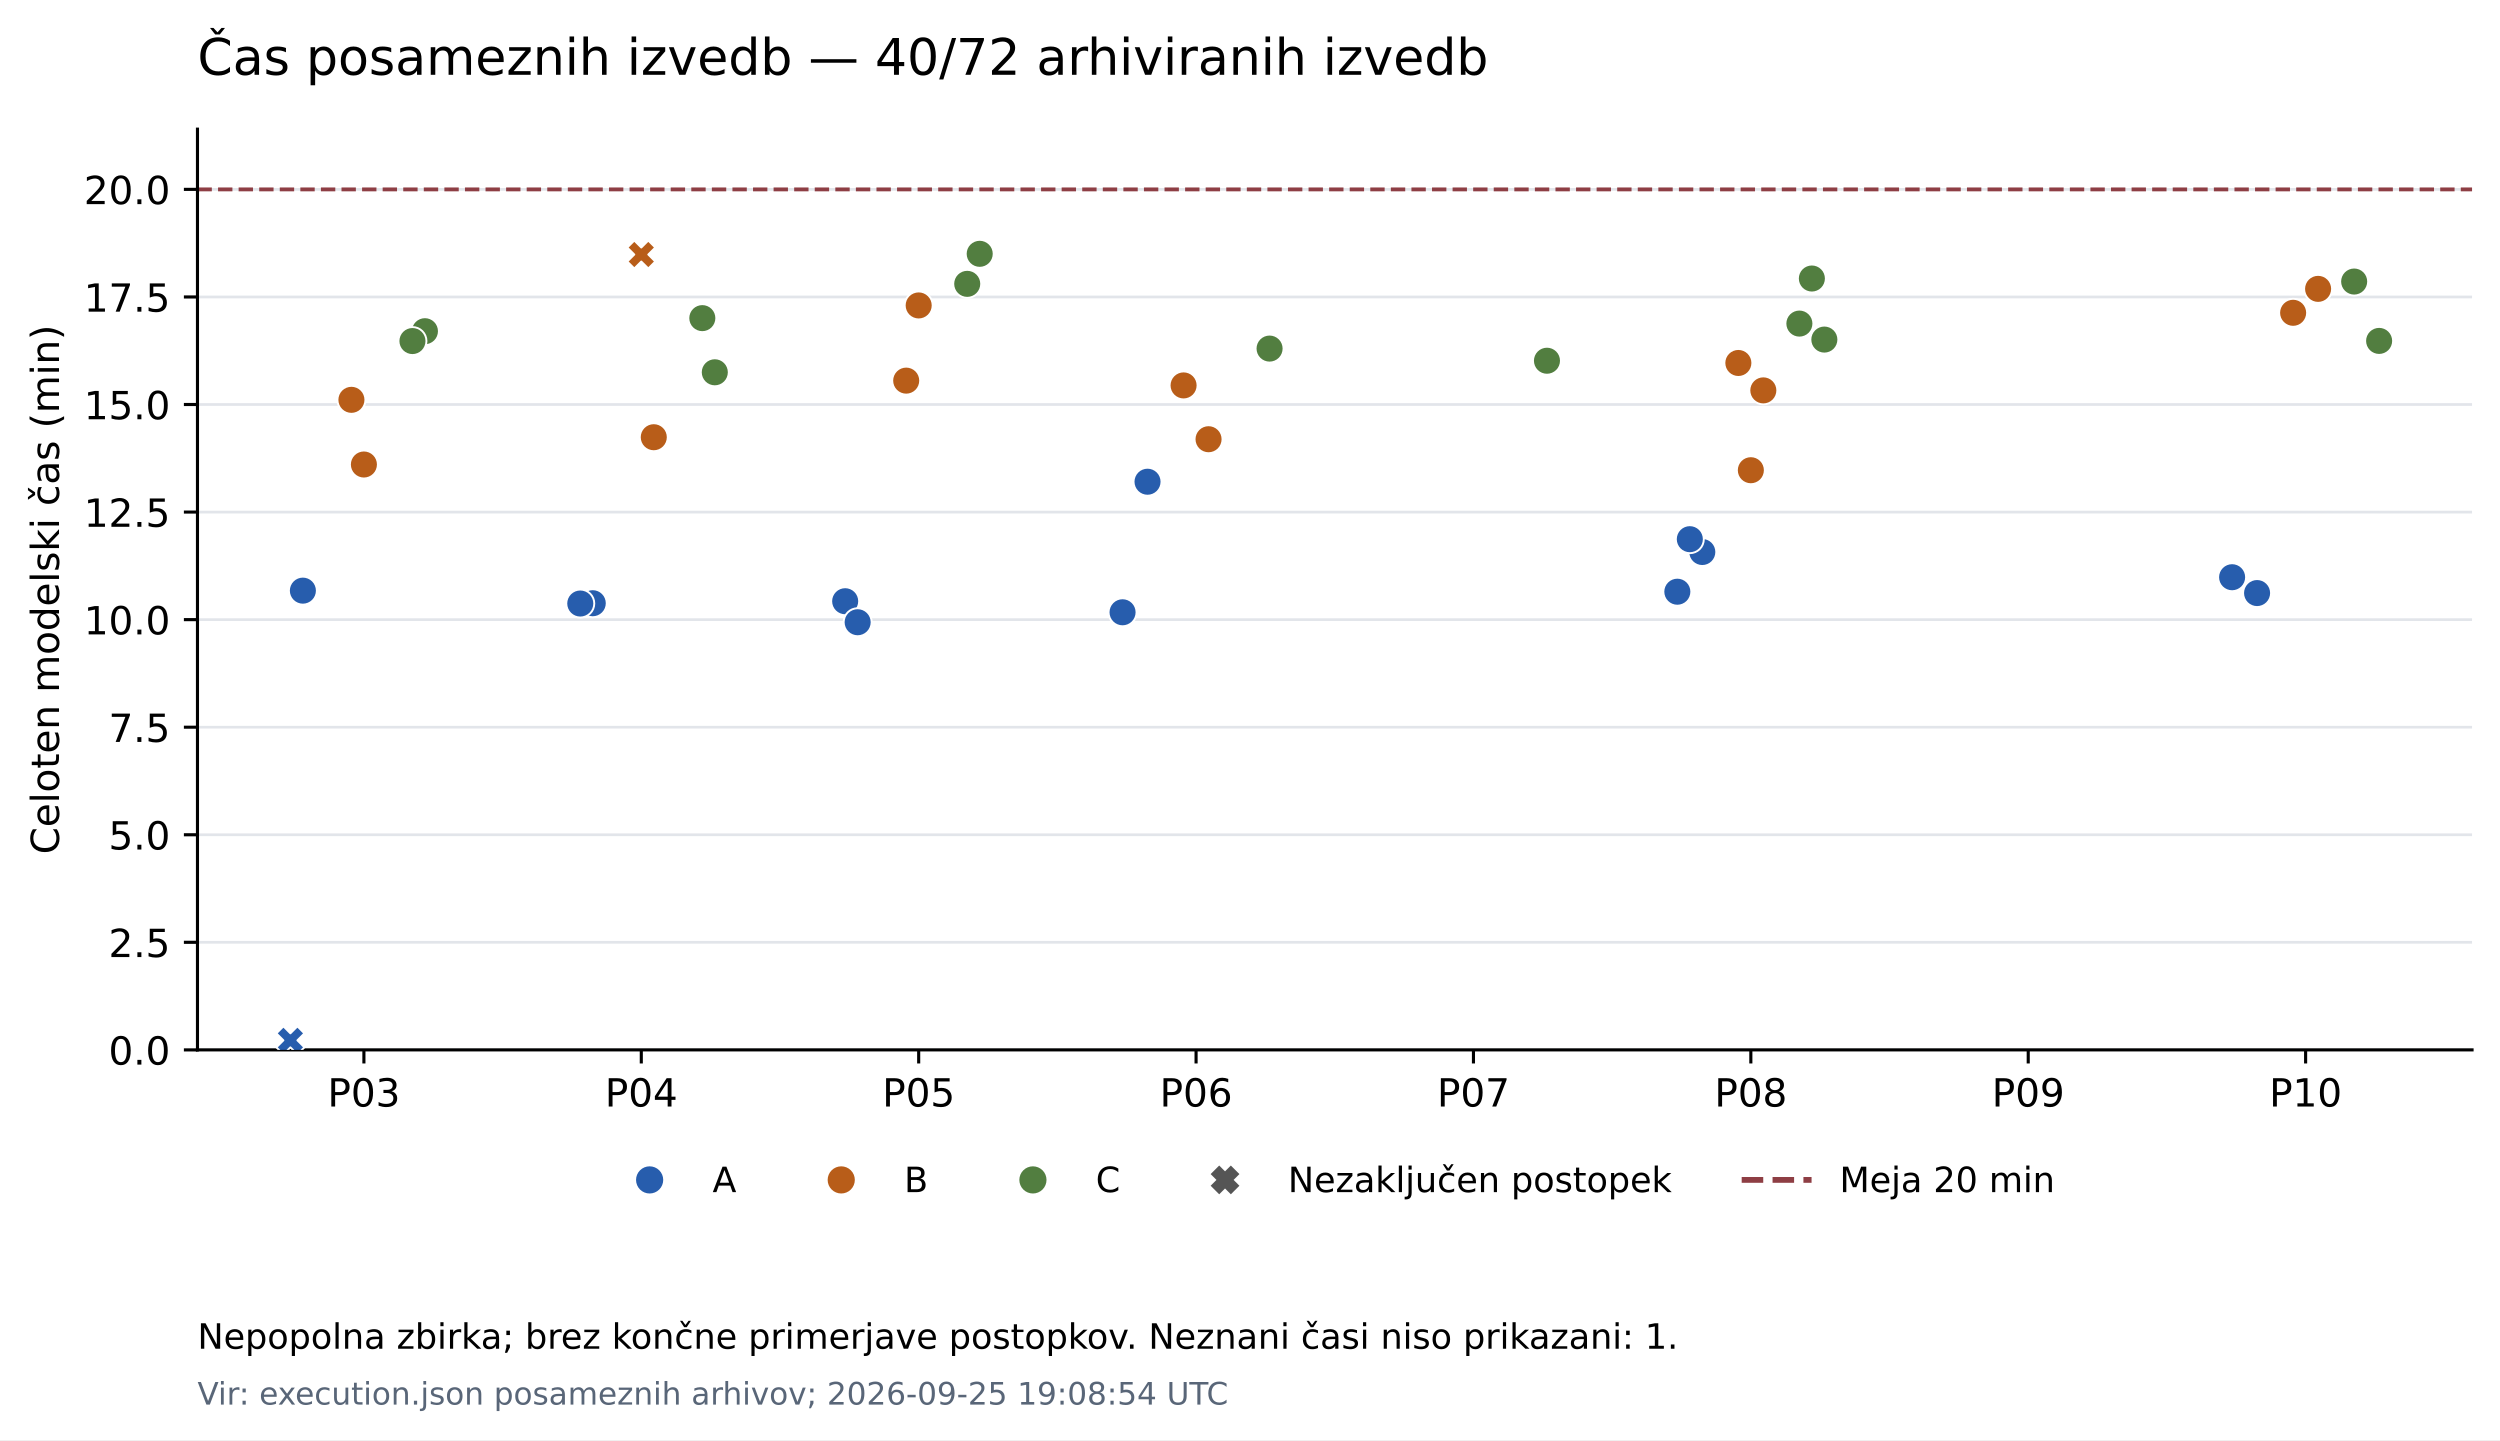
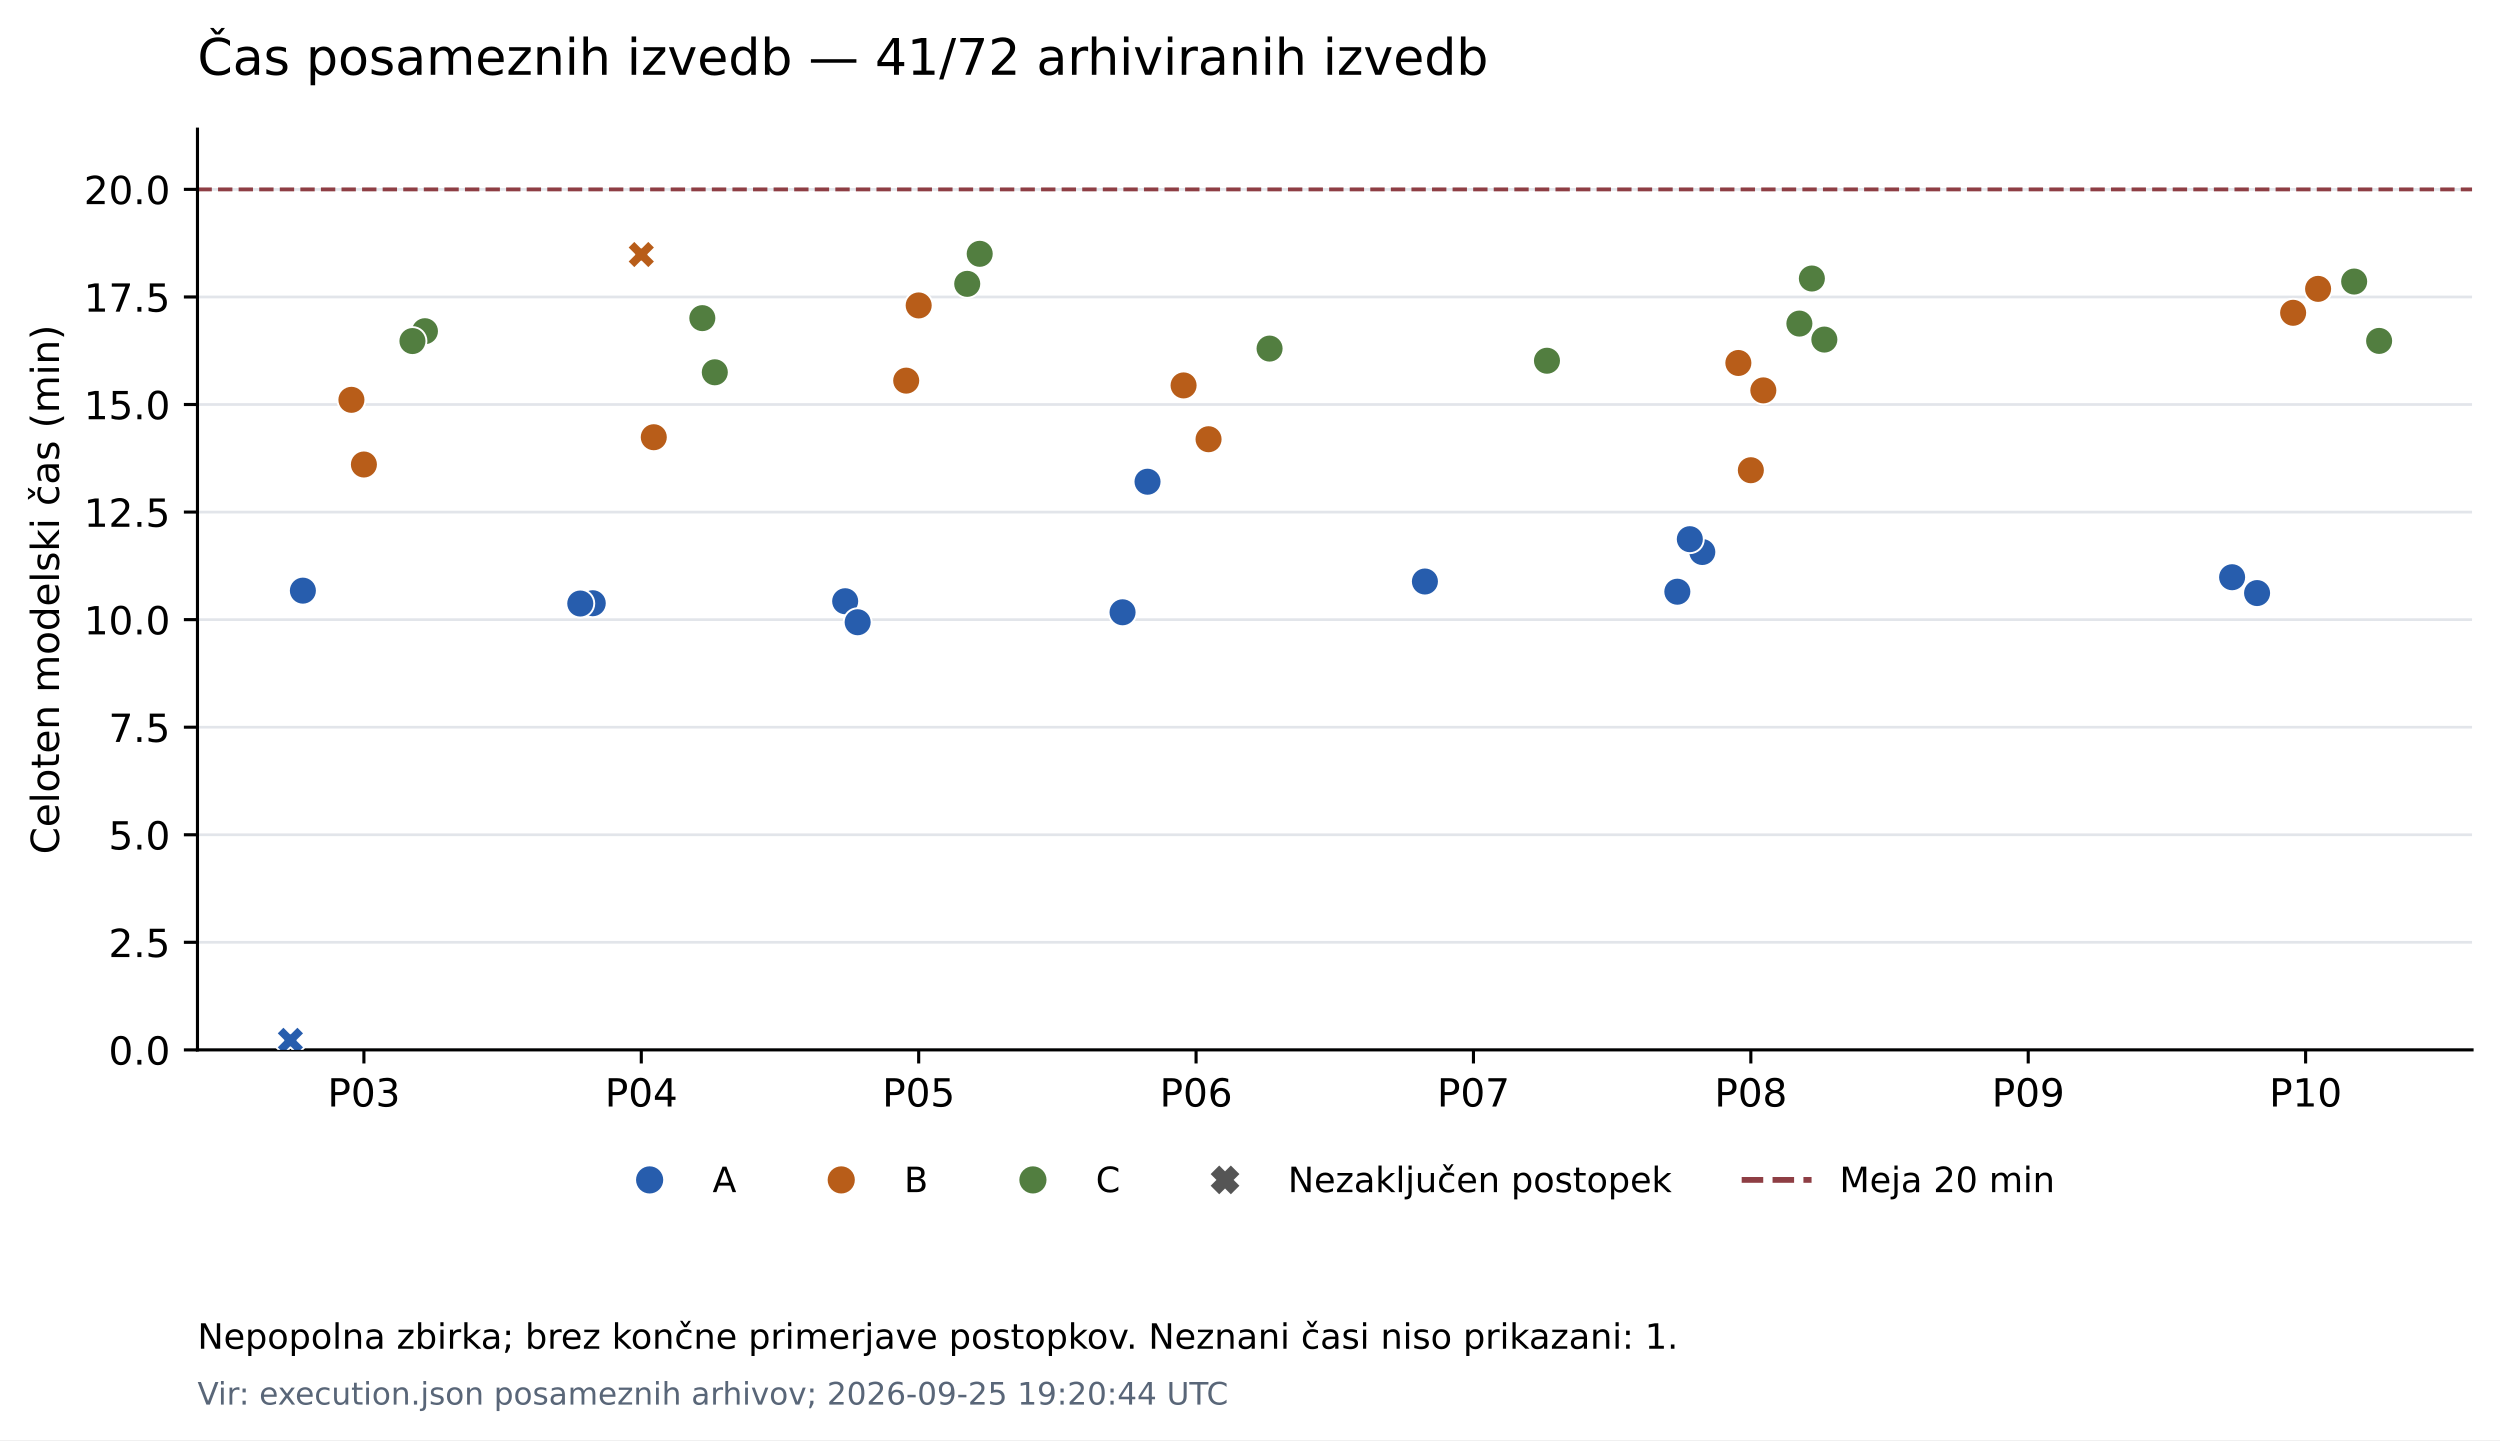
<svg xmlns="http://www.w3.org/2000/svg" xmlns:xlink="http://www.w3.org/1999/xlink" width="643.966pt" height="370.926pt" viewBox="0 0 643.966 370.926" version="1.1">
  <defs>
    <style type="text/css">*{stroke-linejoin: round; stroke-linecap: butt}</style>
  </defs>
  <g id="figure_1">
    <g id="patch_1">
      <path d="M 0 370.926  L 643.966 370.926  L 643.966 0  L 0 0  z " style="fill: #ffffff" />
    </g>
    <g id="axes_1">
      <g id="patch_2">
        <path d="M 50.866 270.436  L 636.766 270.436  L 636.766 33.268  L 50.866 33.268  z " style="fill: #ffffff" />
      </g>
      <g id="matplotlib.axis_1">
        <g id="xtick_1">
          <g id="line2d_1">
            <defs>
-               <path id="m516e11903a" d="M 0 0  L 0 3.5  " style="stroke: #000000; stroke-width: 0.8" />
+               <path id="mb2c5808844" d="M 0 0  L 0 3.5  " style="stroke: #000000; stroke-width: 0.8" />
            </defs>
            <g>
-               <use xlink:href="#m516e11903a" x="93.737" y="270.436" style="stroke: #000000; stroke-width: 0.8" />
+               <use xlink:href="#mb2c5808844" x="93.737" y="270.436" style="stroke: #000000; stroke-width: 0.8" />
            </g>
          </g>
          <g id="text_1">
            <text style="font-size: 10px; font-family: 'DejaVu Sans'; text-anchor: middle" x="93.737" y="285.033" transform="rotate(-0 93.73714 285.0333)">P03</text>
          </g>
        </g>
        <g id="xtick_2">
          <g id="line2d_2">
            <g>
-               <use xlink:href="#m516e11903a" x="165.188" y="270.436" style="stroke: #000000; stroke-width: 0.8" />
+               <use xlink:href="#mb2c5808844" x="165.188" y="270.436" style="stroke: #000000; stroke-width: 0.8" />
            </g>
          </g>
          <g id="text_2">
            <text style="font-size: 10px; font-family: 'DejaVu Sans'; text-anchor: middle" x="165.188" y="285.033" transform="rotate(-0 165.1884 285.0333)">P04</text>
          </g>
        </g>
        <g id="xtick_3">
          <g id="line2d_3">
            <g>
-               <use xlink:href="#m516e11903a" x="236.64" y="270.436" style="stroke: #000000; stroke-width: 0.8" />
+               <use xlink:href="#mb2c5808844" x="236.64" y="270.436" style="stroke: #000000; stroke-width: 0.8" />
            </g>
          </g>
          <g id="text_3">
            <text style="font-size: 10px; font-family: 'DejaVu Sans'; text-anchor: middle" x="236.64" y="285.033" transform="rotate(-0 236.6396 285.0333)">P05</text>
          </g>
        </g>
        <g id="xtick_4">
          <g id="line2d_4">
            <g>
-               <use xlink:href="#m516e11903a" x="308.091" y="270.436" style="stroke: #000000; stroke-width: 0.8" />
+               <use xlink:href="#mb2c5808844" x="308.091" y="270.436" style="stroke: #000000; stroke-width: 0.8" />
            </g>
          </g>
          <g id="text_4">
            <text style="font-size: 10px; font-family: 'DejaVu Sans'; text-anchor: middle" x="308.091" y="285.033" transform="rotate(-0 308.0908 285.0333)">P06</text>
          </g>
        </g>
        <g id="xtick_5">
          <g id="line2d_5">
            <g>
-               <use xlink:href="#m516e11903a" x="379.542" y="270.436" style="stroke: #000000; stroke-width: 0.8" />
+               <use xlink:href="#mb2c5808844" x="379.542" y="270.436" style="stroke: #000000; stroke-width: 0.8" />
            </g>
          </g>
          <g id="text_5">
            <text style="font-size: 10px; font-family: 'DejaVu Sans'; text-anchor: middle" x="379.542" y="285.033" transform="rotate(-0 379.542 285.0333)">P07</text>
          </g>
        </g>
        <g id="xtick_6">
          <g id="line2d_6">
            <g>
-               <use xlink:href="#m516e11903a" x="450.993" y="270.436" style="stroke: #000000; stroke-width: 0.8" />
+               <use xlink:href="#mb2c5808844" x="450.993" y="270.436" style="stroke: #000000; stroke-width: 0.8" />
            </g>
          </g>
          <g id="text_6">
            <text style="font-size: 10px; font-family: 'DejaVu Sans'; text-anchor: middle" x="450.993" y="285.033" transform="rotate(-0 450.9932 285.0333)">P08</text>
          </g>
        </g>
        <g id="xtick_7">
          <g id="line2d_7">
            <g>
-               <use xlink:href="#m516e11903a" x="522.444" y="270.436" style="stroke: #000000; stroke-width: 0.8" />
+               <use xlink:href="#mb2c5808844" x="522.444" y="270.436" style="stroke: #000000; stroke-width: 0.8" />
            </g>
          </g>
          <g id="text_7">
            <text style="font-size: 10px; font-family: 'DejaVu Sans'; text-anchor: middle" x="522.444" y="285.033" transform="rotate(-0 522.4445 285.0333)">P09</text>
          </g>
        </g>
        <g id="xtick_8">
          <g id="line2d_8">
            <g>
-               <use xlink:href="#m516e11903a" x="593.896" y="270.436" style="stroke: #000000; stroke-width: 0.8" />
+               <use xlink:href="#mb2c5808844" x="593.896" y="270.436" style="stroke: #000000; stroke-width: 0.8" />
            </g>
          </g>
          <g id="text_8">
            <text style="font-size: 10px; font-family: 'DejaVu Sans'; text-anchor: middle" x="593.896" y="285.033" transform="rotate(-0 593.8957 285.0333)">P10</text>
          </g>
        </g>
      </g>
      <g id="matplotlib.axis_2">
        <g id="ytick_1">
          <g id="line2d_9">
-             <path d="M 50.866 270.436  L 636.766 270.436  " clip-path="url(#p6fcd54cce4)" style="fill: none; stroke: #e2e5ea; stroke-width: 0.7; stroke-linecap: square" />
+             <path d="M 50.866 270.436  L 636.766 270.436  " clip-path="url(#p668c6c5888)" style="fill: none; stroke: #e2e5ea; stroke-width: 0.7; stroke-linecap: square" />
          </g>
          <g id="line2d_10">
            <defs>
-               <path id="me5e6189c1f" d="M 0 0  L -3.5 0  " style="stroke: #000000; stroke-width: 0.8" />
+               <path id="mcbe3cddf3e" d="M 0 0  L -3.5 0  " style="stroke: #000000; stroke-width: 0.8" />
            </defs>
            <g>
-               <use xlink:href="#me5e6189c1f" x="50.866" y="270.436" style="stroke: #000000; stroke-width: 0.8" />
+               <use xlink:href="#mcbe3cddf3e" x="50.866" y="270.436" style="stroke: #000000; stroke-width: 0.8" />
            </g>
          </g>
          <g id="text_9">
            <text style="font-size: 10px; font-family: 'DejaVu Sans'; text-anchor: end" x="43.866" y="274.234" transform="rotate(-0 43.86641 274.2345)">0.0</text>
          </g>
        </g>
        <g id="ytick_2">
          <g id="line2d_11">
-             <path d="M 50.866 242.729  L 636.766 242.729  " clip-path="url(#p6fcd54cce4)" style="fill: none; stroke: #e2e5ea; stroke-width: 0.7; stroke-linecap: square" />
+             <path d="M 50.866 242.729  L 636.766 242.729  " clip-path="url(#p668c6c5888)" style="fill: none; stroke: #e2e5ea; stroke-width: 0.7; stroke-linecap: square" />
          </g>
          <g id="line2d_12">
            <g>
-               <use xlink:href="#me5e6189c1f" x="50.866" y="242.729" style="stroke: #000000; stroke-width: 0.8" />
+               <use xlink:href="#mcbe3cddf3e" x="50.866" y="242.729" style="stroke: #000000; stroke-width: 0.8" />
            </g>
          </g>
          <g id="text_10">
            <text style="font-size: 10px; font-family: 'DejaVu Sans'; text-anchor: end" x="43.866" y="246.528" transform="rotate(-0 43.86641 246.5279)">2.5</text>
          </g>
        </g>
        <g id="ytick_3">
          <g id="line2d_13">
-             <path d="M 50.866 215.023  L 636.766 215.023  " clip-path="url(#p6fcd54cce4)" style="fill: none; stroke: #e2e5ea; stroke-width: 0.7; stroke-linecap: square" />
+             <path d="M 50.866 215.023  L 636.766 215.023  " clip-path="url(#p668c6c5888)" style="fill: none; stroke: #e2e5ea; stroke-width: 0.7; stroke-linecap: square" />
          </g>
          <g id="line2d_14">
            <g>
-               <use xlink:href="#me5e6189c1f" x="50.866" y="215.023" style="stroke: #000000; stroke-width: 0.8" />
+               <use xlink:href="#mcbe3cddf3e" x="50.866" y="215.023" style="stroke: #000000; stroke-width: 0.8" />
            </g>
          </g>
          <g id="text_11">
            <text style="font-size: 10px; font-family: 'DejaVu Sans'; text-anchor: end" x="43.866" y="218.821" transform="rotate(-0 43.86641 218.8214)">5.0</text>
          </g>
        </g>
        <g id="ytick_4">
          <g id="line2d_15">
-             <path d="M 50.866 187.316  L 636.766 187.316  " clip-path="url(#p6fcd54cce4)" style="fill: none; stroke: #e2e5ea; stroke-width: 0.7; stroke-linecap: square" />
+             <path d="M 50.866 187.316  L 636.766 187.316  " clip-path="url(#p668c6c5888)" style="fill: none; stroke: #e2e5ea; stroke-width: 0.7; stroke-linecap: square" />
          </g>
          <g id="line2d_16">
            <g>
-               <use xlink:href="#me5e6189c1f" x="50.866" y="187.316" style="stroke: #000000; stroke-width: 0.8" />
+               <use xlink:href="#mcbe3cddf3e" x="50.866" y="187.316" style="stroke: #000000; stroke-width: 0.8" />
            </g>
          </g>
          <g id="text_12">
            <text style="font-size: 10px; font-family: 'DejaVu Sans'; text-anchor: end" x="43.866" y="191.115" transform="rotate(-0 43.86641 191.1149)">7.5</text>
          </g>
        </g>
        <g id="ytick_5">
          <g id="line2d_17">
-             <path d="M 50.866 159.609  L 636.766 159.609  " clip-path="url(#p6fcd54cce4)" style="fill: none; stroke: #e2e5ea; stroke-width: 0.7; stroke-linecap: square" />
+             <path d="M 50.866 159.609  L 636.766 159.609  " clip-path="url(#p668c6c5888)" style="fill: none; stroke: #e2e5ea; stroke-width: 0.7; stroke-linecap: square" />
          </g>
          <g id="line2d_18">
            <g>
-               <use xlink:href="#me5e6189c1f" x="50.866" y="159.609" style="stroke: #000000; stroke-width: 0.8" />
+               <use xlink:href="#mcbe3cddf3e" x="50.866" y="159.609" style="stroke: #000000; stroke-width: 0.8" />
            </g>
          </g>
          <g id="text_13">
            <text style="font-size: 10px; font-family: 'DejaVu Sans'; text-anchor: end" x="43.866" y="163.408" transform="rotate(-0 43.86641 163.4083)">10.0</text>
          </g>
        </g>
        <g id="ytick_6">
          <g id="line2d_19">
-             <path d="M 50.866 131.903  L 636.766 131.903  " clip-path="url(#p6fcd54cce4)" style="fill: none; stroke: #e2e5ea; stroke-width: 0.7; stroke-linecap: square" />
+             <path d="M 50.866 131.903  L 636.766 131.903  " clip-path="url(#p668c6c5888)" style="fill: none; stroke: #e2e5ea; stroke-width: 0.7; stroke-linecap: square" />
          </g>
          <g id="line2d_20">
            <g>
-               <use xlink:href="#me5e6189c1f" x="50.866" y="131.903" style="stroke: #000000; stroke-width: 0.8" />
+               <use xlink:href="#mcbe3cddf3e" x="50.866" y="131.903" style="stroke: #000000; stroke-width: 0.8" />
            </g>
          </g>
          <g id="text_14">
            <text style="font-size: 10px; font-family: 'DejaVu Sans'; text-anchor: end" x="43.866" y="135.702" transform="rotate(-0 43.86641 135.7018)">12.5</text>
          </g>
        </g>
        <g id="ytick_7">
          <g id="line2d_21">
-             <path d="M 50.866 104.196  L 636.766 104.196  " clip-path="url(#p6fcd54cce4)" style="fill: none; stroke: #e2e5ea; stroke-width: 0.7; stroke-linecap: square" />
+             <path d="M 50.866 104.196  L 636.766 104.196  " clip-path="url(#p668c6c5888)" style="fill: none; stroke: #e2e5ea; stroke-width: 0.7; stroke-linecap: square" />
          </g>
          <g id="line2d_22">
            <g>
-               <use xlink:href="#me5e6189c1f" x="50.866" y="104.196" style="stroke: #000000; stroke-width: 0.8" />
+               <use xlink:href="#mcbe3cddf3e" x="50.866" y="104.196" style="stroke: #000000; stroke-width: 0.8" />
            </g>
          </g>
          <g id="text_15">
            <text style="font-size: 10px; font-family: 'DejaVu Sans'; text-anchor: end" x="43.866" y="107.995" transform="rotate(-0 43.86641 107.9952)">15.0</text>
          </g>
        </g>
        <g id="ytick_8">
          <g id="line2d_23">
-             <path d="M 50.866 76.49  L 636.766 76.49  " clip-path="url(#p6fcd54cce4)" style="fill: none; stroke: #e2e5ea; stroke-width: 0.7; stroke-linecap: square" />
+             <path d="M 50.866 76.49  L 636.766 76.49  " clip-path="url(#p668c6c5888)" style="fill: none; stroke: #e2e5ea; stroke-width: 0.7; stroke-linecap: square" />
          </g>
          <g id="line2d_24">
            <g>
-               <use xlink:href="#me5e6189c1f" x="50.866" y="76.49" style="stroke: #000000; stroke-width: 0.8" />
+               <use xlink:href="#mcbe3cddf3e" x="50.866" y="76.49" style="stroke: #000000; stroke-width: 0.8" />
            </g>
          </g>
          <g id="text_16">
            <text style="font-size: 10px; font-family: 'DejaVu Sans'; text-anchor: end" x="43.866" y="80.289" transform="rotate(-0 43.86641 80.28869)">17.5</text>
          </g>
        </g>
        <g id="ytick_9">
          <g id="line2d_25">
-             <path d="M 50.866 48.783  L 636.766 48.783  " clip-path="url(#p6fcd54cce4)" style="fill: none; stroke: #e2e5ea; stroke-width: 0.7; stroke-linecap: square" />
+             <path d="M 50.866 48.783  L 636.766 48.783  " clip-path="url(#p668c6c5888)" style="fill: none; stroke: #e2e5ea; stroke-width: 0.7; stroke-linecap: square" />
          </g>
          <g id="line2d_26">
            <g>
-               <use xlink:href="#me5e6189c1f" x="50.866" y="48.783" style="stroke: #000000; stroke-width: 0.8" />
+               <use xlink:href="#mcbe3cddf3e" x="50.866" y="48.783" style="stroke: #000000; stroke-width: 0.8" />
            </g>
          </g>
          <g id="text_17">
            <text style="font-size: 10px; font-family: 'DejaVu Sans'; text-anchor: end" x="43.866" y="52.582" transform="rotate(-0 43.86641 52.58215)">20.0</text>
          </g>
        </g>
        <g id="text_18">
          <text style="font-size: 10px; font-family: 'DejaVu Sans'; text-anchor: middle" x="15.198" y="151.852" transform="rotate(-90 15.19844 151.8517)">Celoten modelski čas (min)</text>
        </g>
      </g>
      <g id="line2d_27">
-         <path d="M 50.866 48.783  L 636.766 48.783  " clip-path="url(#p6fcd54cce4)" style="fill: none; stroke-dasharray: 3.7,1.6; stroke-dashoffset: 0; stroke: #8e3e44" />
+         <path d="M 50.866 48.783  L 636.766 48.783  " clip-path="url(#p668c6c5888)" style="fill: none; stroke-dasharray: 3.7,1.6; stroke-dashoffset: 0; stroke: #8e3e44" />
      </g>
      <g id="patch_3">
        <path d="M 50.866 270.436  L 50.866 33.268  " style="fill: none; stroke: #000000; stroke-width: 0.8; stroke-linejoin: miter; stroke-linecap: square" />
      </g>
      <g id="patch_4">
        <path d="M 50.866 270.436  L 636.766 270.436  " style="fill: none; stroke: #000000; stroke-width: 0.8; stroke-linejoin: miter; stroke-linecap: square" />
      </g>
      <g id="PathCollection_1">
        <defs>
-           <path id="m1f2bc12138" d="M 0 3.606  C 0.956 3.606 1.873 3.226 2.55 2.55  C 3.226 1.873 3.606 0.956 3.606 0  C 3.606 -0.956 3.226 -1.873 2.55 -2.55  C 1.873 -3.226 0.956 -3.606 0 -3.606  C -0.956 -3.606 -1.873 -3.226 -2.55 -2.55  C -3.226 -1.873 -3.606 -0.956 -3.606 0  C -3.606 0.956 -3.226 1.873 -2.55 2.55  C -1.873 3.226 -0.956 3.606 0 3.606  z " style="stroke: #ffffff; stroke-width: 0.5" />
+           <path id="mf949779f87" d="M 0 3.606  C 0.956 3.606 1.873 3.226 2.55 2.55  C 3.226 1.873 3.606 0.956 3.606 0  C 3.606 -0.956 3.226 -1.873 2.55 -2.55  C 1.873 -3.226 0.956 -3.606 0 -3.606  C -0.956 -3.606 -1.873 -3.226 -2.55 -2.55  C -3.226 -1.873 -3.606 -0.956 -3.606 0  C -3.606 0.956 -3.226 1.873 -2.55 2.55  C -1.873 3.226 -0.956 3.606 0 3.606  z " style="stroke: #ffffff; stroke-width: 0.5" />
        </defs>
-         <g clip-path="url(#p6fcd54cce4)">
-           <use xlink:href="#m1f2bc12138" x="217.705" y="154.869" style="fill: #275dad; stroke: #ffffff; stroke-width: 0.5" />
+         <g clip-path="url(#p668c6c5888)">
+           <use xlink:href="#mf949779f87" x="217.705" y="154.869" style="fill: #275dad; stroke: #ffffff; stroke-width: 0.5" />
        </g>
      </g>
      <g id="PathCollection_2">
        <defs>
-           <path id="m847f4376d4" d="M 0 3.606  C 0.956 3.606 1.873 3.226 2.55 2.55  C 3.226 1.873 3.606 0.956 3.606 0  C 3.606 -0.956 3.226 -1.873 2.55 -2.55  C 1.873 -3.226 0.956 -3.606 0 -3.606  C -0.956 -3.606 -1.873 -3.226 -2.55 -2.55  C -3.226 -1.873 -3.606 -0.956 -3.606 0  C -3.606 0.956 -3.226 1.873 -2.55 2.55  C -1.873 3.226 -0.956 3.606 0 3.606  z " style="stroke: #ffffff; stroke-width: 0.5" />
+           <path id="m8a6b9c88e7" d="M 0 3.606  C 0.956 3.606 1.873 3.226 2.55 2.55  C 3.226 1.873 3.606 0.956 3.606 0  C 3.606 -0.956 3.226 -1.873 2.55 -2.55  C 1.873 -3.226 0.956 -3.606 0 -3.606  C -0.956 -3.606 -1.873 -3.226 -2.55 -2.55  C -3.226 -1.873 -3.606 -0.956 -3.606 0  C -3.606 0.956 -3.226 1.873 -2.55 2.55  C -1.873 3.226 -0.956 3.606 0 3.606  z " style="stroke: #ffffff; stroke-width: 0.5" />
        </defs>
-         <g clip-path="url(#p6fcd54cce4)">
-           <use xlink:href="#m847f4376d4" x="233.424" y="98.046" style="fill: #b85d19; stroke: #ffffff; stroke-width: 0.5" />
+         <g clip-path="url(#p668c6c5888)">
+           <use xlink:href="#m8a6b9c88e7" x="233.424" y="98.046" style="fill: #b85d19; stroke: #ffffff; stroke-width: 0.5" />
        </g>
      </g>
      <g id="PathCollection_3">
        <defs>
-           <path id="m3573afe519" d="M 0 3.606  C 0.956 3.606 1.873 3.226 2.55 2.55  C 3.226 1.873 3.606 0.956 3.606 0  C 3.606 -0.956 3.226 -1.873 2.55 -2.55  C 1.873 -3.226 0.956 -3.606 0 -3.606  C -0.956 -3.606 -1.873 -3.226 -2.55 -2.55  C -3.226 -1.873 -3.606 -0.956 -3.606 0  C -3.606 0.956 -3.226 1.873 -2.55 2.55  C -1.873 3.226 -0.956 3.606 0 3.606  z " style="stroke: #ffffff; stroke-width: 0.5" />
+           <path id="m8f07290cdb" d="M 0 3.606  C 0.956 3.606 1.873 3.226 2.55 2.55  C 3.226 1.873 3.606 0.956 3.606 0  C 3.606 -0.956 3.226 -1.873 2.55 -2.55  C 1.873 -3.226 0.956 -3.606 0 -3.606  C -0.956 -3.606 -1.873 -3.226 -2.55 -2.55  C -3.226 -1.873 -3.606 -0.956 -3.606 0  C -3.606 0.956 -3.226 1.873 -2.55 2.55  C -1.873 3.226 -0.956 3.606 0 3.606  z " style="stroke: #ffffff; stroke-width: 0.5" />
        </defs>
-         <g clip-path="url(#p6fcd54cce4)">
-           <use xlink:href="#m3573afe519" x="249.144" y="73.116" style="fill: #527e40; stroke: #ffffff; stroke-width: 0.5" />
+         <g clip-path="url(#p668c6c5888)">
+           <use xlink:href="#m8f07290cdb" x="249.144" y="73.116" style="fill: #527e40; stroke: #ffffff; stroke-width: 0.5" />
        </g>
      </g>
      <g id="PathCollection_4">
-         <g clip-path="url(#p6fcd54cce4)">
-           <use xlink:href="#m1f2bc12138" x="574.961" y="148.685" style="fill: #275dad; stroke: #ffffff; stroke-width: 0.5" />
+         <g clip-path="url(#p668c6c5888)">
+           <use xlink:href="#mf949779f87" x="574.961" y="148.685" style="fill: #275dad; stroke: #ffffff; stroke-width: 0.5" />
        </g>
      </g>
      <g id="PathCollection_5">
-         <g clip-path="url(#p6fcd54cce4)">
-           <use xlink:href="#m3573afe519" x="606.4" y="72.522" style="fill: #527e40; stroke: #ffffff; stroke-width: 0.5" />
+         <g clip-path="url(#p668c6c5888)">
+           <use xlink:href="#m8f07290cdb" x="606.4" y="72.522" style="fill: #527e40; stroke: #ffffff; stroke-width: 0.5" />
        </g>
      </g>
      <g id="PathCollection_6">
-         <g clip-path="url(#p6fcd54cce4)">
-           <use xlink:href="#m847f4376d4" x="590.68" y="80.573" style="fill: #b85d19; stroke: #ffffff; stroke-width: 0.5" />
+         <g clip-path="url(#p668c6c5888)">
+           <use xlink:href="#m8a6b9c88e7" x="590.68" y="80.573" style="fill: #b85d19; stroke: #ffffff; stroke-width: 0.5" />
        </g>
      </g>
      <g id="PathCollection_7">
-         <g clip-path="url(#p6fcd54cce4)">
-           <use xlink:href="#m1f2bc12138" x="289.156" y="157.714" style="fill: #275dad; stroke: #ffffff; stroke-width: 0.5" />
+         <g clip-path="url(#p668c6c5888)">
+           <use xlink:href="#mf949779f87" x="289.156" y="157.714" style="fill: #275dad; stroke: #ffffff; stroke-width: 0.5" />
        </g>
      </g>
      <g id="PathCollection_8">
-         <g clip-path="url(#p6fcd54cce4)">
-           <use xlink:href="#m847f4376d4" x="304.875" y="99.278" style="fill: #b85d19; stroke: #ffffff; stroke-width: 0.5" />
+         <g clip-path="url(#p668c6c5888)">
+           <use xlink:href="#m8a6b9c88e7" x="304.875" y="99.278" style="fill: #b85d19; stroke: #ffffff; stroke-width: 0.5" />
        </g>
      </g>
      <g id="PathCollection_9">
-         <g clip-path="url(#p6fcd54cce4)">
-           <use xlink:href="#m1f2bc12138" x="432.059" y="152.417" style="fill: #275dad; stroke: #ffffff; stroke-width: 0.5" />
+         <g clip-path="url(#p668c6c5888)">
+           <use xlink:href="#mf949779f87" x="432.059" y="152.417" style="fill: #275dad; stroke: #ffffff; stroke-width: 0.5" />
        </g>
      </g>
      <g id="PathCollection_10">
-         <g clip-path="url(#p6fcd54cce4)">
-           <use xlink:href="#m3573afe519" x="463.497" y="83.352" style="fill: #527e40; stroke: #ffffff; stroke-width: 0.5" />
+         <g clip-path="url(#p668c6c5888)">
+           <use xlink:href="#m8f07290cdb" x="463.497" y="83.352" style="fill: #527e40; stroke: #ffffff; stroke-width: 0.5" />
        </g>
      </g>
      <g id="PathCollection_11">
-         <g clip-path="url(#p6fcd54cce4)">
-           <use xlink:href="#m847f4376d4" x="447.778" y="93.498" style="fill: #b85d19; stroke: #ffffff; stroke-width: 0.5" />
+         <g clip-path="url(#p668c6c5888)">
+           <use xlink:href="#m8a6b9c88e7" x="447.778" y="93.498" style="fill: #b85d19; stroke: #ffffff; stroke-width: 0.5" />
        </g>
      </g>
      <g id="PathCollection_12">
-         <g clip-path="url(#p6fcd54cce4)">
-           <use xlink:href="#m847f4376d4" x="93.737" y="119.651" style="fill: #b85d19; stroke: #ffffff; stroke-width: 0.5" />
+         <g clip-path="url(#p668c6c5888)">
+           <use xlink:href="#m8a6b9c88e7" x="93.737" y="119.651" style="fill: #b85d19; stroke: #ffffff; stroke-width: 0.5" />
        </g>
      </g>
      <g id="PathCollection_13">
-         <g clip-path="url(#p6fcd54cce4)">
-           <use xlink:href="#m3573afe519" x="109.456" y="85.315" style="fill: #527e40; stroke: #ffffff; stroke-width: 0.5" />
+         <g clip-path="url(#p668c6c5888)">
+           <use xlink:href="#m8f07290cdb" x="109.456" y="85.315" style="fill: #527e40; stroke: #ffffff; stroke-width: 0.5" />
        </g>
      </g>
      <g id="PathCollection_14">
-         <g clip-path="url(#p6fcd54cce4)">
-           <use xlink:href="#m1f2bc12138" x="78.018" y="152.143" style="fill: #275dad; stroke: #ffffff; stroke-width: 0.5" />
+         <g clip-path="url(#p668c6c5888)">
+           <use xlink:href="#mf949779f87" x="78.018" y="152.143" style="fill: #275dad; stroke: #ffffff; stroke-width: 0.5" />
        </g>
      </g>
      <g id="PathCollection_15">
-         <g clip-path="url(#p6fcd54cce4)">
-           <use xlink:href="#m847f4376d4" x="311.306" y="113.139" style="fill: #b85d19; stroke: #ffffff; stroke-width: 0.5" />
+         <g clip-path="url(#p668c6c5888)">
+           <use xlink:href="#m8a6b9c88e7" x="311.306" y="113.139" style="fill: #b85d19; stroke: #ffffff; stroke-width: 0.5" />
        </g>
      </g>
      <g id="PathCollection_16">
-         <g clip-path="url(#p6fcd54cce4)">
-           <use xlink:href="#m1f2bc12138" x="295.587" y="124.086" style="fill: #275dad; stroke: #ffffff; stroke-width: 0.5" />
+         <g clip-path="url(#p668c6c5888)">
+           <use xlink:href="#mf949779f87" x="295.587" y="124.086" style="fill: #275dad; stroke: #ffffff; stroke-width: 0.5" />
        </g>
      </g>
      <g id="PathCollection_17">
-         <g clip-path="url(#p6fcd54cce4)">
-           <use xlink:href="#m3573afe519" x="327.025" y="89.791" style="fill: #527e40; stroke: #ffffff; stroke-width: 0.5" />
+         <g clip-path="url(#p668c6c5888)">
+           <use xlink:href="#m8f07290cdb" x="327.025" y="89.791" style="fill: #527e40; stroke: #ffffff; stroke-width: 0.5" />
        </g>
      </g>
      <g id="PathCollection_18">
-         <g clip-path="url(#p6fcd54cce4)">
-           <use xlink:href="#m847f4376d4" x="168.404" y="112.622" style="fill: #b85d19; stroke: #ffffff; stroke-width: 0.5" />
+         <g clip-path="url(#p668c6c5888)">
+           <use xlink:href="#m8a6b9c88e7" x="168.404" y="112.622" style="fill: #b85d19; stroke: #ffffff; stroke-width: 0.5" />
        </g>
      </g>
      <g id="PathCollection_19">
-         <g clip-path="url(#p6fcd54cce4)">
-           <use xlink:href="#m1f2bc12138" x="152.684" y="155.382" style="fill: #275dad; stroke: #ffffff; stroke-width: 0.5" />
+         <g clip-path="url(#p668c6c5888)">
+           <use xlink:href="#mf949779f87" x="152.684" y="155.382" style="fill: #275dad; stroke: #ffffff; stroke-width: 0.5" />
        </g>
      </g>
      <g id="PathCollection_20">
-         <g clip-path="url(#p6fcd54cce4)">
-           <use xlink:href="#m3573afe519" x="184.123" y="95.896" style="fill: #527e40; stroke: #ffffff; stroke-width: 0.5" />
+         <g clip-path="url(#p668c6c5888)">
+           <use xlink:href="#m8f07290cdb" x="184.123" y="95.896" style="fill: #527e40; stroke: #ffffff; stroke-width: 0.5" />
        </g>
      </g>
      <g id="PathCollection_21">
-         <g clip-path="url(#p6fcd54cce4)">
-           <use xlink:href="#m847f4376d4" x="236.64" y="78.676" style="fill: #b85d19; stroke: #ffffff; stroke-width: 0.5" />
+         <g clip-path="url(#p668c6c5888)">
+           <use xlink:href="#m8a6b9c88e7" x="236.64" y="78.676" style="fill: #b85d19; stroke: #ffffff; stroke-width: 0.5" />
        </g>
      </g>
      <g id="PathCollection_22">
-         <g clip-path="url(#p6fcd54cce4)">
-           <use xlink:href="#m3573afe519" x="252.359" y="65.379" style="fill: #527e40; stroke: #ffffff; stroke-width: 0.5" />
+         <g clip-path="url(#p668c6c5888)">
+           <use xlink:href="#m8f07290cdb" x="252.359" y="65.379" style="fill: #527e40; stroke: #ffffff; stroke-width: 0.5" />
        </g>
      </g>
      <g id="PathCollection_23">
-         <g clip-path="url(#p6fcd54cce4)">
-           <use xlink:href="#m1f2bc12138" x="220.92" y="160.28" style="fill: #275dad; stroke: #ffffff; stroke-width: 0.5" />
+         <g clip-path="url(#p668c6c5888)">
+           <use xlink:href="#mf949779f87" x="220.92" y="160.28" style="fill: #275dad; stroke: #ffffff; stroke-width: 0.5" />
        </g>
      </g>
      <g id="PathCollection_24">
        <defs>
-           <path id="m3390337f88" d="M -1.803 3.606  L 0 1.803  L 1.803 3.606  L 3.606 1.803  L 1.803 0  L 3.606 -1.803  L 1.803 -3.606  L 0 -1.803  L -1.803 -3.606  L -3.606 -1.803  L -1.803 0  L -3.606 1.803  z " style="stroke: #ffffff; stroke-width: 0.5" />
+           <path id="m195e4618dc" d="M -1.803 3.606  L 0 1.803  L 1.803 3.606  L 3.606 1.803  L 1.803 0  L 3.606 -1.803  L 1.803 -3.606  L 0 -1.803  L -1.803 -3.606  L -3.606 -1.803  L -1.803 0  L -3.606 1.803  z " style="stroke: #ffffff; stroke-width: 0.5" />
        </defs>
-         <g clip-path="url(#p6fcd54cce4)">
-           <use xlink:href="#m3390337f88" x="74.803" y="267.98" style="fill: #275dad; stroke: #ffffff; stroke-width: 0.5" />
+         <g clip-path="url(#p668c6c5888)">
+           <use xlink:href="#m195e4618dc" x="74.803" y="267.98" style="fill: #275dad; stroke: #ffffff; stroke-width: 0.5" />
        </g>
      </g>
      <g id="PathCollection_25">
-         <g clip-path="url(#p6fcd54cce4)">
-           <use xlink:href="#m847f4376d4" x="90.522" y="102.99" style="fill: #b85d19; stroke: #ffffff; stroke-width: 0.5" />
+         <g clip-path="url(#p668c6c5888)">
+           <use xlink:href="#m8a6b9c88e7" x="90.522" y="102.99" style="fill: #b85d19; stroke: #ffffff; stroke-width: 0.5" />
        </g>
      </g>
      <g id="PathCollection_26">
-         <g clip-path="url(#p6fcd54cce4)">
-           <use xlink:href="#m3573afe519" x="106.241" y="87.851" style="fill: #527e40; stroke: #ffffff; stroke-width: 0.5" />
+         <g clip-path="url(#p668c6c5888)">
+           <use xlink:href="#m8f07290cdb" x="106.241" y="87.851" style="fill: #527e40; stroke: #ffffff; stroke-width: 0.5" />
        </g>
      </g>
      <g id="PathCollection_27">
-         <g clip-path="url(#p6fcd54cce4)">
-           <use xlink:href="#m847f4376d4" x="597.111" y="74.409" style="fill: #b85d19; stroke: #ffffff; stroke-width: 0.5" />
+         <g clip-path="url(#p668c6c5888)">
+           <use xlink:href="#m8a6b9c88e7" x="597.111" y="74.409" style="fill: #b85d19; stroke: #ffffff; stroke-width: 0.5" />
        </g>
      </g>
      <g id="PathCollection_28">
-         <g clip-path="url(#p6fcd54cce4)">
-           <use xlink:href="#m1f2bc12138" x="581.392" y="152.765" style="fill: #275dad; stroke: #ffffff; stroke-width: 0.5" />
+         <g clip-path="url(#p668c6c5888)">
+           <use xlink:href="#mf949779f87" x="581.392" y="152.765" style="fill: #275dad; stroke: #ffffff; stroke-width: 0.5" />
        </g>
      </g>
      <g id="PathCollection_29">
-         <g clip-path="url(#p6fcd54cce4)">
-           <use xlink:href="#m3573afe519" x="612.83" y="87.815" style="fill: #527e40; stroke: #ffffff; stroke-width: 0.5" />
+         <g clip-path="url(#p668c6c5888)">
+           <use xlink:href="#m8f07290cdb" x="612.83" y="87.815" style="fill: #527e40; stroke: #ffffff; stroke-width: 0.5" />
        </g>
      </g>
      <g id="PathCollection_30">
-         <g clip-path="url(#p6fcd54cce4)">
-           <use xlink:href="#m847f4376d4" x="454.209" y="100.557" style="fill: #b85d19; stroke: #ffffff; stroke-width: 0.5" />
+         <g clip-path="url(#p668c6c5888)">
+           <use xlink:href="#m8a6b9c88e7" x="454.209" y="100.557" style="fill: #b85d19; stroke: #ffffff; stroke-width: 0.5" />
        </g>
      </g>
      <g id="PathCollection_31">
-         <g clip-path="url(#p6fcd54cce4)">
-           <use xlink:href="#m1f2bc12138" x="438.489" y="142.19" style="fill: #275dad; stroke: #ffffff; stroke-width: 0.5" />
+         <g clip-path="url(#p668c6c5888)">
+           <use xlink:href="#mf949779f87" x="438.489" y="142.19" style="fill: #275dad; stroke: #ffffff; stroke-width: 0.5" />
        </g>
      </g>
      <g id="PathCollection_32">
-         <g clip-path="url(#p6fcd54cce4)">
-           <use xlink:href="#m3573afe519" x="469.928" y="87.47" style="fill: #527e40; stroke: #ffffff; stroke-width: 0.5" />
+         <g clip-path="url(#p668c6c5888)">
+           <use xlink:href="#m8f07290cdb" x="469.928" y="87.47" style="fill: #527e40; stroke: #ffffff; stroke-width: 0.5" />
        </g>
      </g>
      <g id="PathCollection_33">
-         <g clip-path="url(#p6fcd54cce4)">
-           <use xlink:href="#m3573afe519" x="466.713" y="71.743" style="fill: #527e40; stroke: #ffffff; stroke-width: 0.5" />
+         <g clip-path="url(#p668c6c5888)">
+           <use xlink:href="#m8f07290cdb" x="466.713" y="71.743" style="fill: #527e40; stroke: #ffffff; stroke-width: 0.5" />
        </g>
      </g>
      <g id="PathCollection_34">
-         <g clip-path="url(#p6fcd54cce4)">
-           <use xlink:href="#m847f4376d4" x="450.993" y="121.123" style="fill: #b85d19; stroke: #ffffff; stroke-width: 0.5" />
+         <g clip-path="url(#p668c6c5888)">
+           <use xlink:href="#m8a6b9c88e7" x="450.993" y="121.123" style="fill: #b85d19; stroke: #ffffff; stroke-width: 0.5" />
        </g>
      </g>
      <g id="PathCollection_35">
-         <g clip-path="url(#p6fcd54cce4)">
-           <use xlink:href="#m1f2bc12138" x="435.274" y="138.887" style="fill: #275dad; stroke: #ffffff; stroke-width: 0.5" />
+         <g clip-path="url(#p668c6c5888)">
+           <use xlink:href="#mf949779f87" x="435.274" y="138.887" style="fill: #275dad; stroke: #ffffff; stroke-width: 0.5" />
        </g>
      </g>
      <g id="PathCollection_36">
-         <g clip-path="url(#p6fcd54cce4)">
-           <use xlink:href="#m3573afe519" x="180.908" y="81.947" style="fill: #527e40; stroke: #ffffff; stroke-width: 0.5" />
+         <g clip-path="url(#p668c6c5888)">
+           <use xlink:href="#m8f07290cdb" x="180.908" y="81.947" style="fill: #527e40; stroke: #ffffff; stroke-width: 0.5" />
        </g>
      </g>
      <g id="PathCollection_37">
        <defs>
-           <path id="me06f222da9" d="M -1.803 3.606  L 0 1.803  L 1.803 3.606  L 3.606 1.803  L 1.803 0  L 3.606 -1.803  L 1.803 -3.606  L 0 -1.803  L -1.803 -3.606  L -3.606 -1.803  L -1.803 0  L -3.606 1.803  z " style="stroke: #ffffff; stroke-width: 0.5" />
+           <path id="m91297572e9" d="M -1.803 3.606  L 0 1.803  L 1.803 3.606  L 3.606 1.803  L 1.803 0  L 3.606 -1.803  L 1.803 -3.606  L 0 -1.803  L -1.803 -3.606  L -3.606 -1.803  L -1.803 0  L -3.606 1.803  z " style="stroke: #ffffff; stroke-width: 0.5" />
        </defs>
-         <g clip-path="url(#p6fcd54cce4)">
-           <use xlink:href="#me06f222da9" x="165.188" y="65.563" style="fill: #b85d19; stroke: #ffffff; stroke-width: 0.5" />
+         <g clip-path="url(#p668c6c5888)">
+           <use xlink:href="#m91297572e9" x="165.188" y="65.563" style="fill: #b85d19; stroke: #ffffff; stroke-width: 0.5" />
        </g>
      </g>
      <g id="PathCollection_38">
-         <g clip-path="url(#p6fcd54cce4)">
-           <use xlink:href="#m1f2bc12138" x="149.469" y="155.46" style="fill: #275dad; stroke: #ffffff; stroke-width: 0.5" />
+         <g clip-path="url(#p668c6c5888)">
+           <use xlink:href="#mf949779f87" x="149.469" y="155.46" style="fill: #275dad; stroke: #ffffff; stroke-width: 0.5" />
        </g>
      </g>
      <g id="PathCollection_39">
-         <g clip-path="url(#p6fcd54cce4)">
-           <use xlink:href="#m3573afe519" x="398.477" y="92.92" style="fill: #527e40; stroke: #ffffff; stroke-width: 0.5" />
+         <g clip-path="url(#p668c6c5888)">
+           <use xlink:href="#m8f07290cdb" x="398.477" y="92.92" style="fill: #527e40; stroke: #ffffff; stroke-width: 0.5" />
+         </g>
+       </g>
+       <g id="PathCollection_40">
+         <g clip-path="url(#p668c6c5888)">
+           <use xlink:href="#mf949779f87" x="367.038" y="149.788" style="fill: #275dad; stroke: #ffffff; stroke-width: 0.5" />
        </g>
      </g>
      <g id="text_19">
-         <text style="font-size: 13px; font-family: 'DejaVu Sans'; text-anchor: start" x="50.866" y="19.268" transform="rotate(-0 50.86641 19.26766)">Čas posameznih izvedb — 40/72 arhiviranih izvedb</text>
+         <text style="font-size: 13px; font-family: 'DejaVu Sans'; text-anchor: start" x="50.866" y="19.268" transform="rotate(-0 50.86641 19.26766)">Čas posameznih izvedb — 41/72 arhiviranih izvedb</text>
      </g>
      <g id="legend_1">
        <g id="line2d_28">
          <defs>
-             <path id="m9606c66d43" d="M 0 3  C 0.796 3 1.559 2.684 2.121 2.121  C 2.684 1.559 3 0.796 3 0  C 3 -0.796 2.684 -1.559 2.121 -2.121  C 1.559 -2.684 0.796 -3 0 -3  C -0.796 -3 -1.559 -2.684 -2.121 -2.121  C -2.684 -1.559 -3 -0.796 -3 0  C -3 0.796 -2.684 1.559 -2.121 2.121  C -1.559 2.684 -0.796 3 0 3  z " style="stroke: #275dad" />
+             <path id="m51079e8826" d="M 0 3  C 0.796 3 1.559 2.684 2.121 2.121  C 2.684 1.559 3 0.796 3 0  C 3 -0.796 2.684 -1.559 2.121 -2.121  C 1.559 -2.684 0.796 -3 0 -3  C -0.796 -3 -1.559 -2.684 -2.121 -2.121  C -2.684 -1.559 -3 -0.796 -3 0  C -3 0.796 -2.684 1.559 -2.121 2.121  C -1.559 2.684 -0.796 3 0 3  z " style="stroke: #275dad" />
          </defs>
          <g>
-             <use xlink:href="#m9606c66d43" x="167.336" y="303.929" style="fill: #275dad; stroke: #275dad" />
+             <use xlink:href="#m51079e8826" x="167.336" y="303.929" style="fill: #275dad; stroke: #275dad" />
          </g>
        </g>
        <g id="text_20">
          <text style="font-size: 9px; font-family: 'DejaVu Sans'; text-anchor: start" x="183.536" y="307.079" transform="rotate(-0 183.5355 307.0794)">A</text>
        </g>
        <g id="line2d_29">
          <defs>
-             <path id="mdeaae0cc76" d="M 0 3  C 0.796 3 1.559 2.684 2.121 2.121  C 2.684 1.559 3 0.796 3 0  C 3 -0.796 2.684 -1.559 2.121 -2.121  C 1.559 -2.684 0.796 -3 0 -3  C -0.796 -3 -1.559 -2.684 -2.121 -2.121  C -2.684 -1.559 -3 -0.796 -3 0  C -3 0.796 -2.684 1.559 -2.121 2.121  C -1.559 2.684 -0.796 3 0 3  z " style="stroke: #b85d19" />
+             <path id="m18ca37be8a" d="M 0 3  C 0.796 3 1.559 2.684 2.121 2.121  C 2.684 1.559 3 0.796 3 0  C 3 -0.796 2.684 -1.559 2.121 -2.121  C 1.559 -2.684 0.796 -3 0 -3  C -0.796 -3 -1.559 -2.684 -2.121 -2.121  C -2.684 -1.559 -3 -0.796 -3 0  C -3 0.796 -2.684 1.559 -2.121 2.121  C -1.559 2.684 -0.796 3 0 3  z " style="stroke: #b85d19" />
          </defs>
          <g>
-             <use xlink:href="#mdeaae0cc76" x="216.692" y="303.929" style="fill: #b85d19; stroke: #b85d19" />
+             <use xlink:href="#m18ca37be8a" x="216.692" y="303.929" style="fill: #b85d19; stroke: #b85d19" />
          </g>
        </g>
        <g id="text_21">
          <text style="font-size: 9px; font-family: 'DejaVu Sans'; text-anchor: start" x="232.892" y="307.079" transform="rotate(-0 232.8921 307.0794)">B</text>
        </g>
        <g id="line2d_30">
          <defs>
-             <path id="mdff6956f01" d="M 0 3  C 0.796 3 1.559 2.684 2.121 2.121  C 2.684 1.559 3 0.796 3 0  C 3 -0.796 2.684 -1.559 2.121 -2.121  C 1.559 -2.684 0.796 -3 0 -3  C -0.796 -3 -1.559 -2.684 -2.121 -2.121  C -2.684 -1.559 -3 -0.796 -3 0  C -3 0.796 -2.684 1.559 -2.121 2.121  C -1.559 2.684 -0.796 3 0 3  z " style="stroke: #527e40" />
+             <path id="md41bff3e28" d="M 0 3  C 0.796 3 1.559 2.684 2.121 2.121  C 2.684 1.559 3 0.796 3 0  C 3 -0.796 2.684 -1.559 2.121 -2.121  C 1.559 -2.684 0.796 -3 0 -3  C -0.796 -3 -1.559 -2.684 -2.121 -2.121  C -2.684 -1.559 -3 -0.796 -3 0  C -3 0.796 -2.684 1.559 -2.121 2.121  C -1.559 2.684 -0.796 3 0 3  z " style="stroke: #527e40" />
          </defs>
          <g>
-             <use xlink:href="#mdff6956f01" x="266.067" y="303.929" style="fill: #527e40; stroke: #527e40" />
+             <use xlink:href="#md41bff3e28" x="266.067" y="303.929" style="fill: #527e40; stroke: #527e40" />
          </g>
        </g>
        <g id="text_22">
          <text style="font-size: 9px; font-family: 'DejaVu Sans'; text-anchor: start" x="282.267" y="307.079" transform="rotate(-0 282.267 307.0794)">C</text>
        </g>
        <g id="line2d_31">
          <defs>
-             <path id="m0ac88624dc" d="M -1.5 3  L 0 1.5  L 1.5 3  L 3 1.5  L 1.5 0  L 3 -1.5  L 1.5 -3  L 0 -1.5  L -1.5 -3  L -3 -1.5  L -1.5 0  L -3 1.5  z " style="stroke: #555555; stroke-linejoin: miter" />
+             <path id="mdc2d9fec80" d="M -1.5 3  L 0 1.5  L 1.5 3  L 3 1.5  L 1.5 0  L 3 -1.5  L 1.5 -3  L 0 -1.5  L -1.5 -3  L -3 -1.5  L -1.5 0  L -3 1.5  z " style="stroke: #555555; stroke-linejoin: miter" />
          </defs>
          <g>
-             <use xlink:href="#m0ac88624dc" x="315.551" y="303.929" style="fill: #555555; stroke: #555555; stroke-linejoin: miter" />
+             <use xlink:href="#mdc2d9fec80" x="315.551" y="303.929" style="fill: #555555; stroke: #555555; stroke-linejoin: miter" />
          </g>
        </g>
        <g id="text_23">
          <text style="font-size: 9px; font-family: 'DejaVu Sans'; text-anchor: start" x="331.751" y="307.079" transform="rotate(-0 331.7515 307.0794)">Nezaključen postopek</text>
        </g>
        <g id="line2d_32">
          <path d="M 448.635 303.929  L 457.635 303.929  L 466.635 303.929  " style="fill: none; stroke-dasharray: 5.55,2.4; stroke-dashoffset: 0; stroke: #8e3e44; stroke-width: 1.5" />
        </g>
        <g id="text_24">
          <text style="font-size: 9px; font-family: 'DejaVu Sans'; text-anchor: start" x="473.835" y="307.079" transform="rotate(-0 473.8348 307.0794)">Meja 20 min</text>
        </g>
      </g>
    </g>
    <g id="text_25">
      <text style="font-size: 9px; font-family: 'DejaVu Sans'; text-anchor: start" x="50.866" y="347.418" transform="rotate(-0 50.86641 347.4181)">Nepopolna zbirka; brez končne primerjave postopkov. Neznani časi niso prikazani: 1.</text>
    </g>
    <g id="text_26">
-       <text style="font-size: 8px; font-family: 'DejaVu Sans'; text-anchor: start; fill: #596678" x="50.866" y="361.804" transform="rotate(-0 50.86641 361.8037)">Vir: execution.json posameznih arhivov; 2026-09-25 19:08:54 UTC</text>
+       <text style="font-size: 8px; font-family: 'DejaVu Sans'; text-anchor: start; fill: #596678" x="50.866" y="361.804" transform="rotate(-0 50.86641 361.8037)">Vir: execution.json posameznih arhivov; 2026-09-25 19:20:44 UTC</text>
    </g>
  </g>
  <defs>
-     <clipPath id="p6fcd54cce4">
+     <clipPath id="p668c6c5888">
      <rect x="50.866" y="33.268" width="585.9" height="237.168" />
    </clipPath>
  </defs>
</svg>
